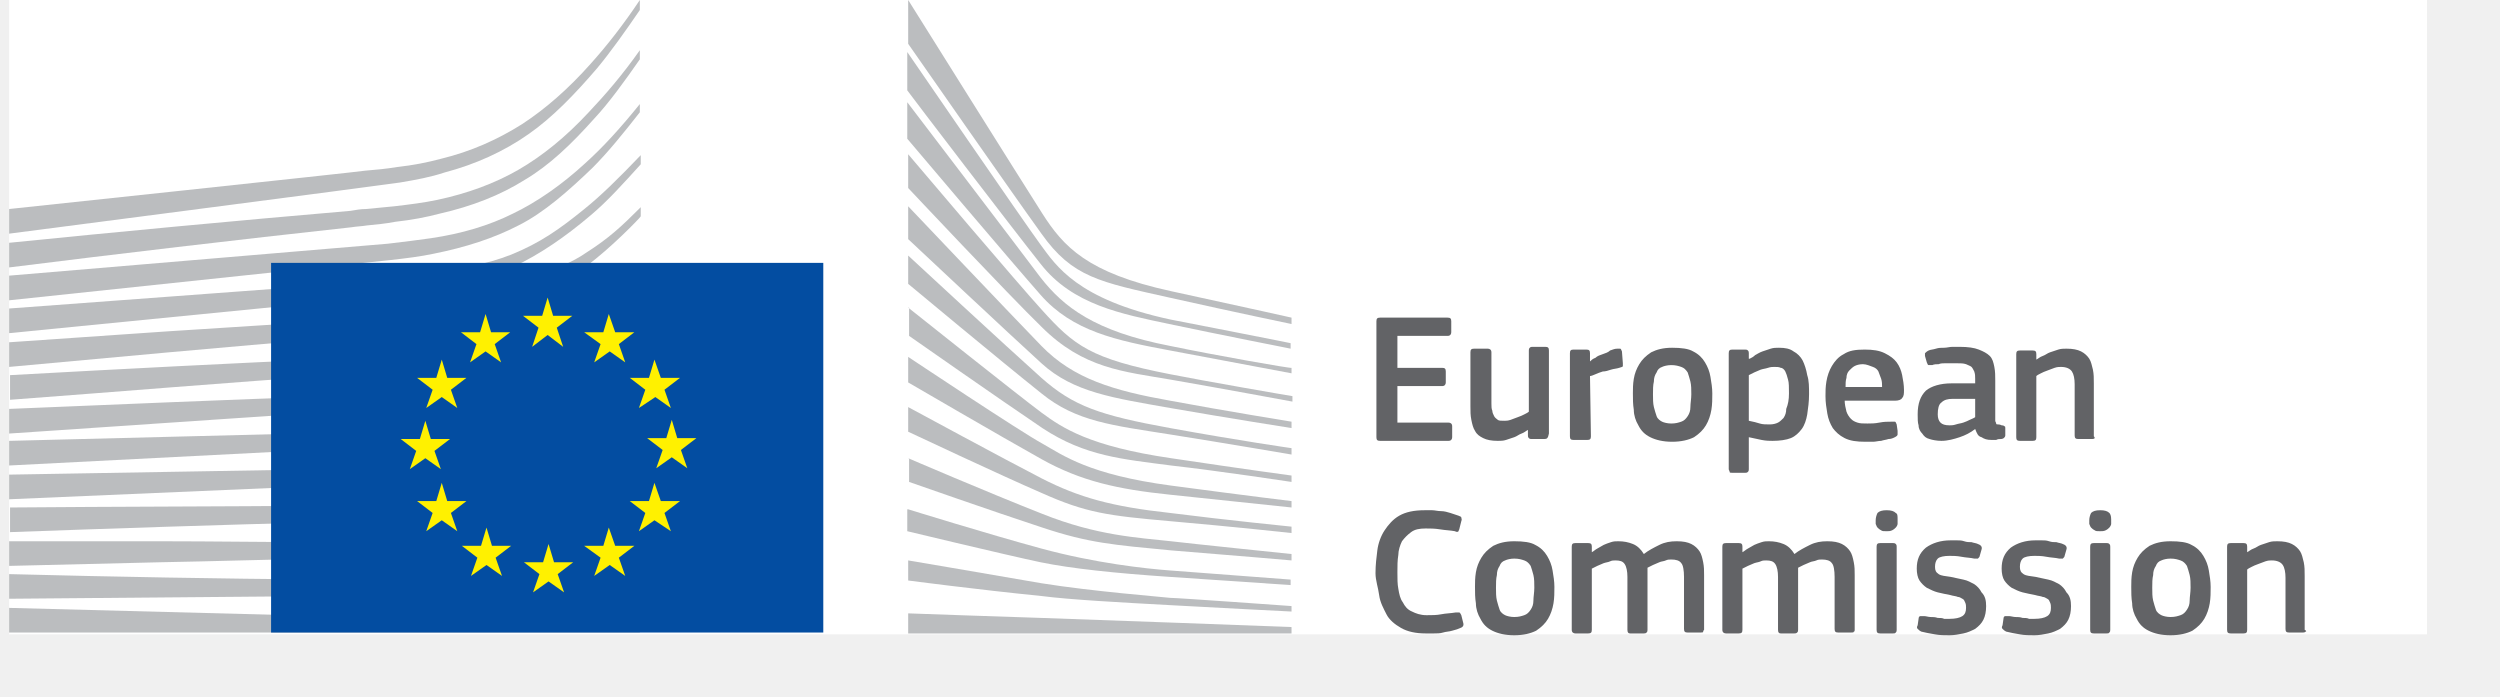
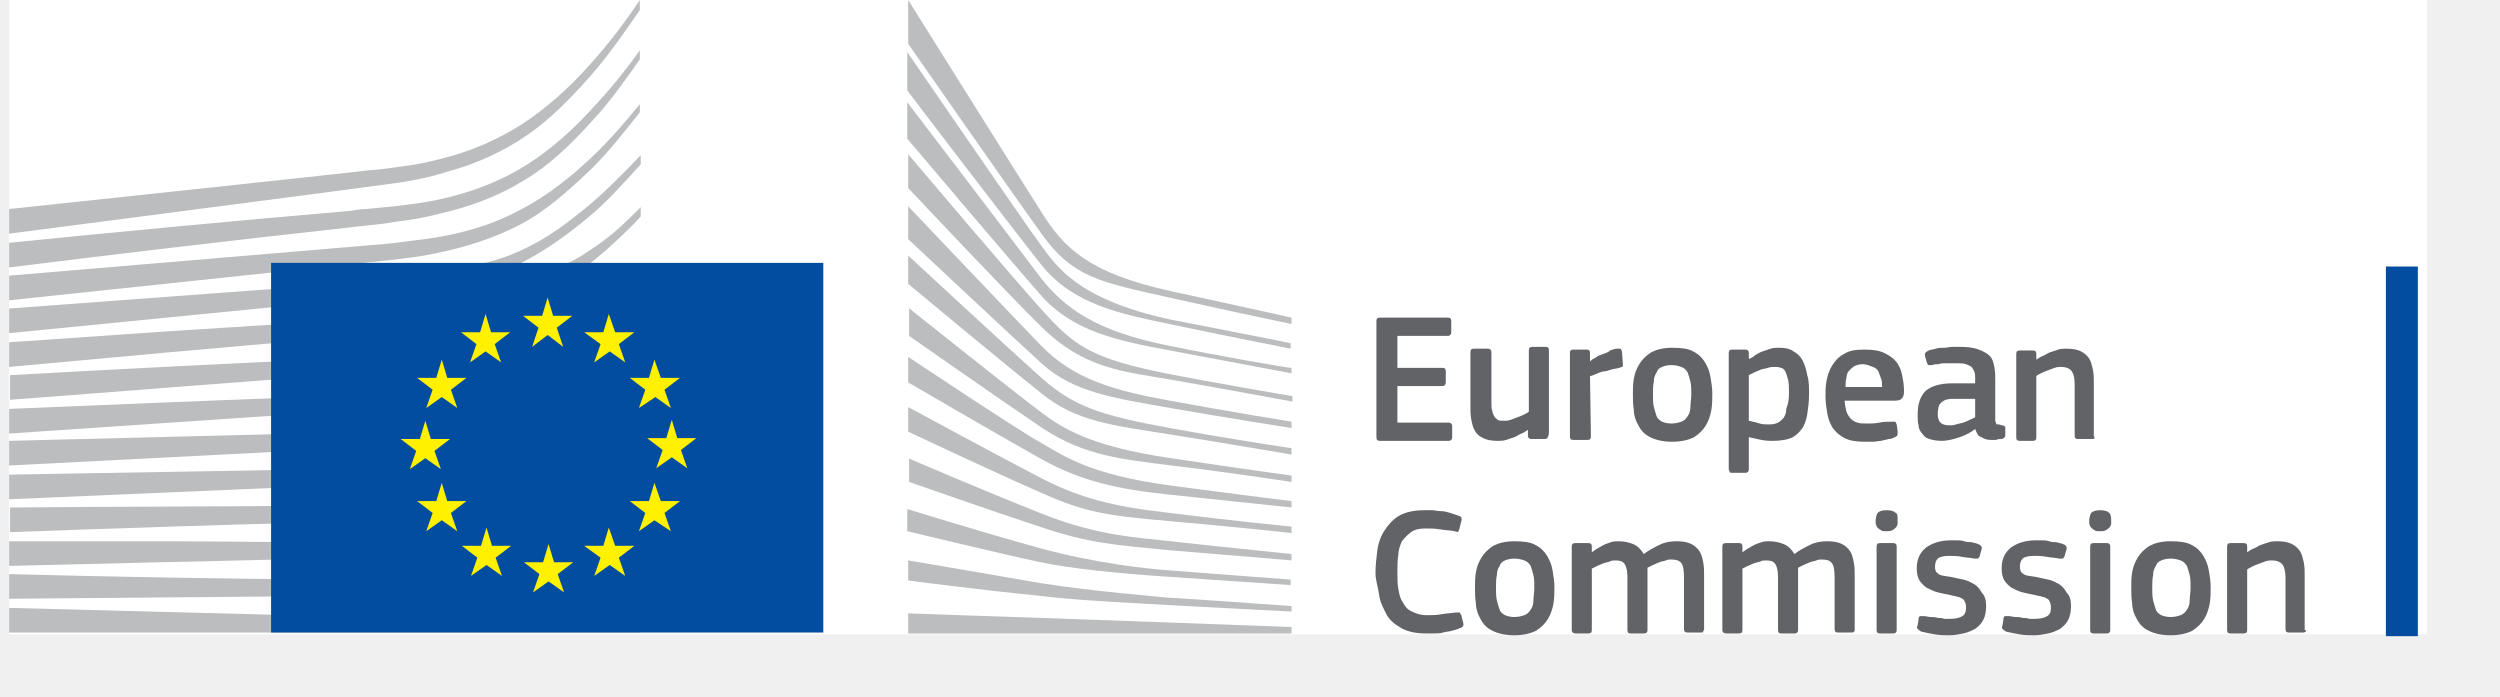
<svg xmlns="http://www.w3.org/2000/svg" version="1.1" id="Layer_1" x="0px" y="0px" viewBox="0 0 273.9 76.3" style="enable-background:new 0 0 273.9 76.3;" xml:space="preserve">
  <style type="text/css">
	.st0{fill:#FFFFFF;}
	.st1{fill:#BBBDBF;}
	.st2{fill:#034DA1;}
	.st3{fill:#FFF100;}
	.st4{fill:#626366;}
</style>
  <g>
    <path id="path-3" class="st0" d="M1,0h264.9v69.5H1V0z" />
  </g>
  <g id="Page-1">
    <g id="Version-2-menu" transform="translate(-131, -108)">
      <g id="Site-header" transform="translate(131, 108)">
        <g id="logo-copy">
          <g id="Group-20">
            <g id="Clip-39-Copy">
					</g>
            <g id="Group-18-Copy">
-               <path id="Fill-40" class="st1" d="M1,25.6c0,0,41.6-5.4,42.8-5.6c1.8-0.3,3.4-0.6,4.9-1.1c3.4-0.9,6.5-2.3,9.2-4.2        c2.6-1.8,5.1-4.4,7.5-7.2c1.5-1.8,3.2-4.2,4.7-6.4V0c-1.8,2.7-3.6,5-5.4,7c-2.4,2.7-4.9,4.9-7.5,6.6c-2.7,1.7-5.6,3-8.9,3.8        c-1.5,0.4-3,0.7-4.8,0.9c-1.2,0.2-2.3,0.3-3.5,0.4c-0.4,0.1-39,4.2-39,4.2S1,25.6,1,25.6z" />
+               <path id="Fill-40" class="st1" d="M1,25.6c0,0,41.6-5.4,42.8-5.6c1.8-0.3,3.4-0.6,4.9-1.1c3.4-0.9,6.5-2.3,9.2-4.2        c2.6-1.8,5.1-4.4,7.5-7.2c1.5-1.8,3.2-4.2,4.7-6.4V0c-1.8,2.7-3.6,5-5.4,7c-2.4,2.7-4.9,4.9-7.5,6.6c-2.7,1.7-5.6,3-8.9,3.8        c-1.5,0.4-3,0.7-4.8,0.9c-1.2,0.2-2.3,0.3-3.5,0.4c-0.4,0.1-39,4.2-39,4.2L1,25.6z" />
              <path id="Fill-41" class="st1" d="M56.8,18.6c-2.6,1.5-5.6,2.6-8.9,3.3c-1.4,0.3-3,0.5-4.7,0.7c-1,0.1-2.1,0.2-3.1,0.3        c-0.6,0-1.1,0.1-1.7,0.2C25.6,24.2,12.9,25.4,1,26.6v2.7c12-1.5,24.7-3,37.5-4.4c0.6-0.1,1.1-0.1,1.7-0.2        c1-0.1,2.1-0.2,3.1-0.4c1.8-0.2,3.4-0.5,4.9-0.9c3.5-0.8,6.6-2,9.3-3.7c2.7-1.6,5.1-3.9,7.6-6.7c1.6-1.7,3.4-4.2,5-6.5v-1        c-1.9,2.7-3.8,4.9-5.6,6.8C62,15,59.4,17.1,56.8,18.6" />
              <path id="Fill-42" class="st1" d="M64.1,17.9c-2.5,2.3-5.2,4.2-7.9,5.5c-2.6,1.3-5.6,2.2-9,2.7c-1.4,0.2-3,0.4-4.7,0.6L1,30.2        v2.7L37.9,29l4.8-0.5c1.8-0.2,3.4-0.4,4.8-0.7c3.5-0.7,6.6-1.7,9.3-3.1c2.8-1.4,5.5-3.8,8.1-6.3c1.7-1.7,3.4-3.8,5.2-6.1v-0.9        C68,14,66.1,16.1,64.1,17.9" />
              <path id="Fill-43" class="st1" d="M54.1,32c-2.4,1.4-4.2,2.1-7.7,2.5c-2.1,0.2-4.2,0.3-6.3,0.4c-1,0.1-2,0.1-3,0.2        c-6.3,0.4-12.4,0.8-18.7,1.2L1,37.5v2.7l17.5-1.6c5.7-0.5,12.2-1.1,18.7-1.6l4.7-0.4c1.8-0.1,3.3-0.3,4.7-0.5        c3.6-0.5,6.6-1.2,9.3-2.2c2.9-1.1,5.6-2.8,8.4-4.8c2.5-1.8,5.9-5.3,5.9-5.4v-1c-2.2,2.2-3.5,3.4-6,5        C61.2,29.8,56.2,30.8,54.1,32" />
              <path id="Fill-44" class="st1" d="M55,37.2c-2.6,0.8-5.6,1.3-9,1.6c-1.4,0.1-2.9,0.2-4.6,0.3l-4.6,0.2        c-11.5,0.5-23,1.1-35.7,1.8v2.7c12.1-0.9,23.9-1.9,35.8-2.7l4.6-0.3c1.8-0.1,3.3-0.2,4.7-0.4c3.5-0.4,6.6-1,9.2-1.9        c3-0.9,5.9-2.3,8.6-4.1c2-1.3,4-2.8,6.2-4.7l0,0c-2.3,2-4.5,2.4-6.7,3.8C60.7,35.1,57.8,36.3,55,37.2" />
              <path id="Fill-45" class="st1" d="M54.5,41.7c-2.6,0.6-5.5,1-9,1.3c-1.4,0.1-2.8,0.2-4.6,0.2l-4.6,0.2        C24.8,43.8,13,44.3,1,44.8v2.7c11.9-0.8,23.6-1.6,35.4-2.4l4.6-0.3c1.8-0.1,3.3-0.2,4.6-0.3c3.6-0.3,6.5-0.8,9.2-1.5        c3-0.8,6-1.9,8.7-3.4c2.1-1.1,4.3-2.5,6.5-4.2v-1.2c-2.4,1.7-4.7,3.2-7,4.3C60.4,40,57.5,41,54.5,41.7" />
              <path id="Fill-46" class="st1" d="M54.1,46.1c-2.6,0.5-5.5,0.8-9,1c-1.3,0.1-2.7,0.1-4.5,0.2L1,48.3V51l35.1-1.8l4.6-0.2        c1.8-0.1,3.2-0.2,4.6-0.3c3.5-0.3,6.4-0.7,9.1-1.2c3.1-0.6,6-1.6,8.8-2.8c2.3-1,4.5-2.1,6.9-3.6V40c-2.5,1.5-4.9,2.7-7.3,3.6        C60.1,44.7,57.1,45.6,54.1,46.1" />
              <path id="Fill-47" class="st1" d="M53.8,50.5c-4.9,0.7-9.9,0.7-14.7,0.8c-1.1,0-2.2,0-3.3,0.1L1,52v2.7l34.9-1.5        c1.1-0.1,2.2-0.1,3.3-0.1c4.9-0.2,9.9-0.4,14.8-1.2c3.1-0.5,6.1-1.2,8.9-2.2c2.3-0.8,4.7-1.8,7.2-3v-1        c-2.6,1.2-5.1,2.2-7.5,2.9C59.8,49.5,56.9,50.1,53.8,50.5" />
              <path id="Fill-48" class="st1" d="M53.6,55c-4.6,0.4-9.2,0.4-13.7,0.4c-1.4,0-2.8,0-4.2,0c-11.5,0.1-23,0.1-34.6,0.2v2.7        c11.1-0.4,22.9-0.8,34.7-1.1c1.4,0,2.8-0.1,4.2-0.1c4.5-0.1,9.2-0.2,13.8-0.7c3.2-0.3,6.1-0.9,8.9-1.6c2.4-0.6,5-1.4,7.5-2.4        v-1c-2.6,0.9-5.2,1.7-7.7,2.3C59.6,54.3,56.7,54.7,53.6,55" />
              <path id="Fill-49" class="st1" d="M53.4,59.4c-1.9,0.1-4,0.1-6.3,0.1c-0.9,0-1.8,0-2.6,0l-9-0.1c-6.1,0-12.2-0.1-17.9-0.1        L1,59.3V62l16.6-0.4c5.7-0.1,11.8-0.3,17.9-0.4l9-0.1c2.5,0,5.7-0.1,9-0.3c3.2-0.2,6.1-0.5,9-1c2.5-0.4,5.1-1,7.7-1.6v-1        c-2.7,0.6-5.3,1.1-7.9,1.5C59.5,59,56.6,59.3,53.4,59.4" />
              <path id="Fill-50" class="st1" d="M44.3,63.6l-8.9-0.1C24,63.4,12.6,63.2,1,62.9v2.7c11.1-0.1,22.8-0.2,34.4-0.3l8.9-0.1        c3-0.1,6-0.1,8.9-0.2c6.1-0.2,11.6-0.6,16.8-1.3v-0.9c-5.2,0.6-10.7,0.9-16.8,0.9C50.3,63.7,47.3,63.7,44.3,63.6" />
              <path id="Fill-51" class="st1" d="M70.1,68.4L1,66.6v2.7h69.1V68.4z" />
              <path id="Fill-52" class="st1" d="M63.9,23c-2.6,2.1-4.7,3.6-7.9,4.9c-2.8,1.1-5.8,1.6-9.2,2.1c-2.2,0.3-4.5,0.8-6.7,0.9        c-0.9,0.1-1.8,0.1-2.7,0.2L1,33.8v2.7l36.5-3.6l4.7-0.4c1.8-0.2,3.3-0.4,4.8-0.6c3.5-0.6,6.6-1.4,9.3-2.7        c2.8-1.3,5.7-3.3,8.4-5.6c1.8-1.5,3.6-3.5,5.5-5.6v-1C67.8,19.5,65.9,21.4,63.9,23" />
-               <path id="Fill-53" class="st1" d="M99.5,0c0,0,12.4,19.8,14.7,23.4c2.3,3.6,4.9,6.5,14.1,8.5s13.2,2.9,13.2,2.9v0.7        c0,0-5.8-1.2-13.4-2.9c-7.6-1.7-10.6-2.2-14-7c-2.9-4-14.6-20.8-14.6-20.8S99.5,0,99.5,0z" />
+               <path id="Fill-53" class="st1" d="M99.5,0c0,0,12.4,19.8,14.7,23.4c2.3,3.6,4.9,6.5,14.1,8.5s13.2,2.9,13.2,2.9v0.7        c0,0-5.8-1.2-13.4-2.9c-7.6-1.7-10.6-2.2-14-7c-2.9-4-14.6-20.8-14.6-20.8L99.5,0z" />
              <path id="Fill-54" class="st1" d="M99.5,22.6c0,0,11.3,11.9,14.6,15.3c3.5,3.6,7.9,4.9,14.1,6c5.9,1.1,13.3,2.3,13.3,2.3v0.7        c0,0-7-1.1-13.3-2.2c-6.2-1.1-10.6-1.7-14.1-4.9c-3.2-2.9-14.6-13.6-14.6-13.6V22.6z" />
              <path id="Fill-55" class="st1" d="M99.5,28c0,0,10.8,10,14.6,13.4c3.5,3.1,6.4,4.1,14.1,5.5s13.3,2.2,13.3,2.2v0.7        c0,0-7-1.2-13.3-2.2s-10.3-1.4-14.1-4.5c-4.4-3.5-14.6-12-14.6-12V28z" />
              <path id="Fill-56" class="st1" d="M99.5,33.7c0,0,12.3,9.8,14.6,11.5c2.3,1.7,5.3,3.7,14.2,5c8.7,1.3,13.2,1.9,13.2,1.9v0.7        c0,0-7.9-1.2-13.2-1.8c-5.3-0.7-9.4-1-14.1-4.1c-4.6-3.1-14.6-10.1-14.6-10.1v-3.1C99.6,33.7,99.5,33.7,99.5,33.7z" />
              <path id="Fill-57" class="st1" d="M99.5,39.1c0,0,12.3,8.2,14.7,9.5c2.3,1.3,5.1,3.4,14.1,4.6c9,1.2,13.2,1.7,13.2,1.7v0.7        c0,0-7.5-0.8-13.3-1.4c-5.8-0.6-9.8-1.5-14.1-3.9c-4.3-2.4-14.6-8.4-14.6-8.4V39.1z" />
              <path id="Fill-58" class="st1" d="M99.5,44.6c0,0,10.9,5.9,14.6,7.8c4.1,2.1,7.7,3.1,14.1,3.8c6.3,0.8,13.3,1.5,13.3,1.5v0.7        c0,0-6.4-0.7-13.3-1.3c-6.8-0.6-9.2-0.9-14.1-3.1c-4.4-1.9-14.6-6.7-14.6-6.7V44.6z" />
              <path id="Fill-59" class="st1" d="M99.5,50.2c0,0,8.6,3.7,14.7,6.1c6,2.4,10.5,2.6,14.1,3c1.6,0.2,13.2,1.4,13.2,1.4v0.7        c0,0-6.9-0.6-13.2-1.1c-6.3-0.6-9-0.8-14.1-2.5c-5.2-1.7-14.6-5-14.6-5v-2.6C99.6,50.2,99.5,50.2,99.5,50.2z" />
              <path id="Fill-60" class="st1" d="M99.5,55.8c0,0,8.7,2.7,14.6,4.3s11.4,2.2,14.1,2.4s13.2,1,13.2,1v0.6c0,0-6-0.4-13.3-0.9        c-5.9-0.4-10.7-0.9-14.1-1.6c-3.8-0.8-14.6-3.4-14.6-3.4v-2.4C99.4,55.8,99.5,55.8,99.5,55.8z" />
              <path id="Fill-61" class="st1" d="M99.5,61.4c0,0,7.1,1.2,14.6,2.5c5.6,0.9,13.3,1.5,14.1,1.6c0.8,0,13.3,0.9,13.3,0.9V67        c0,0-8-0.4-13.3-0.7c-5.5-0.3-11-0.6-14.1-1c-7-0.7-14.6-1.7-14.6-1.7V61.4z" />
              <path id="Fill-62" class="st1" d="M99.5,67.2c0,0,11.2,0.4,14.6,0.5s27.4,1,27.4,1v0.7h-42V67.2z" />
              <path id="Fill-63" class="st1" d="M128.2,35c-10.2-2.2-12.5-5.9-14.2-8.2S99.4,5.7,99.4,5.7v4.2c0.5,0.7,11.5,15.1,14.6,19        c3.5,4.5,8.9,5.5,14.1,6.6c5.2,1.1,13.3,2.7,13.3,2.7v-0.6C141.5,37.6,130.8,35.5,128.2,35" />
              <path id="Fill-64" class="st1" d="M128.2,37.9c-8.3-1.6-11.7-4.3-14.2-7.5c-2.4-3.2-14.6-19.2-14.6-19.2v4        c0.5,0.6,11.6,13.7,14.6,17.1c3.5,4,8.3,5,14.2,6.1s13.3,2.5,13.3,2.5v-0.6C141.5,40.4,133,38.9,128.2,37.9" />
              <path id="Fill-65" class="st1" d="M128.2,41c-8.7-1.7-10.5-3.1-14.1-7.1c-2.3-2.5-14.1-16.4-14.6-17v3.7        c0,0,11,11.7,14.6,15.2c4.6,4.6,9,4.9,14.2,5.8c5.2,0.9,13.3,2.4,13.3,2.4v-0.6C141.5,43.4,131.7,41.7,128.2,41" />
              <path id="Fill-66" class="st2" d="M90.3,28.8H29.7v40.5h60.5V28.8H90.3z" />
              <path id="Fill-67" class="st3" d="M60.6,34.6h2.1L61,35.9l0.7,2.1L60,36.7L58.3,38l0.7-2.1l-1.7-1.3h2.1l0.6-2L60.6,34.6z" />
              <path id="Fill-68" class="st3" d="M60.7,61.6h2.1l-1.7,1.3l0.7,2l-1.7-1.2l-1.7,1.2l0.7-2l-1.7-1.3h2.1l0.6-2L60.7,61.6z" />
              <path id="Fill-69" class="st3" d="M67.4,59.8h2.1l-1.7,1.3l0.7,2l-1.7-1.2l-1.7,1.2l0.7-2L64,59.8h2.1l0.6-2L67.4,59.8z" />
              <path id="Fill-70" class="st3" d="M67.4,36.4h2.1l-1.7,1.3l0.7,2l-1.7-1.2l-1.7,1.2l0.7-2L64,36.4h2.1l0.6-2L67.4,36.4z" />
              <path id="Fill-71" class="st3" d="M72.4,41.4h2.1l-1.7,1.3l0.7,2l-1.7-1.2L70,44.7l0.7-2L69,41.4h2.1l0.6-2L72.4,41.4z" />
              <path id="Fill-72" class="st3" d="M72.4,54.9h2.1l-1.7,1.3l0.7,2L71.7,57L70,58.2l0.7-2L69,54.9h2.1l0.6-2L72.4,54.9z" />
              <path id="Fill-73" class="st3" d="M74.2,48h2.1l-1.7,1.3l0.7,2l-1.7-1.2l-1.7,1.2l0.7-2L70.9,48H73l0.6-2L74.2,48z" />
              <path id="Fill-74" class="st3" d="M53.8,36.4h2.1l-1.7,1.3l0.7,2l-1.7-1.2l-1.7,1.2l0.7-2l-1.7-1.3h2.1l0.6-2L53.8,36.4z" />
              <path id="Fill-75" class="st3" d="M49,41.4h2.1l-1.7,1.3l0.7,2l-1.7-1.2l-1.7,1.2l0.7-2l-1.7-1.3h2.1l0.6-2L49,41.4z" />
              <path id="Fill-76" class="st3" d="M47.2,48.1h2.1l-1.7,1.3l0.7,2l-1.7-1.2l-1.7,1.2l0.7-2l-1.7-1.3H46l0.6-2L47.2,48.1z" />
              <path id="Fill-77" class="st3" d="M49,54.9h2.1l-1.7,1.3l0.7,2L48.4,57l-1.7,1.2l0.7-2l-1.7-1.3h2.1l0.6-2L49,54.9z" />
              <path id="Fill-78" class="st3" d="M53.9,59.8H56l-1.7,1.3l0.7,2l-1.7-1.2l-1.7,1.2l0.7-2l-1.7-1.3h2.1l0.6-2L53.9,59.8z" />
            </g>
          </g>
        </g>
      </g>
    </g>
  </g>
  <g>
    <path class="st4" d="M150.8,35.2c0-0.3,0.1-0.4,0.4-0.4h7.4c0.3,0,0.4,0.1,0.4,0.4v1.2c0,0.2-0.1,0.4-0.4,0.4h-5.5v3.5h4.9   c0.3,0,0.4,0.1,0.4,0.4v1.2c0,0.2-0.1,0.4-0.4,0.4h-4.9v4h5.6c0.2,0,0.4,0.1,0.4,0.4v1.2c0,0.2-0.1,0.4-0.4,0.4h-7.5   c-0.3,0-0.4-0.1-0.4-0.4V35.2z" />
    <path class="st4" d="M169.2,48.1h-1.4c-0.1,0-0.2,0-0.3-0.1s-0.1-0.2-0.1-0.3v-0.6l0,0c-0.2,0.1-0.4,0.3-0.7,0.4   c-0.3,0.1-0.5,0.3-0.8,0.4c-0.3,0.1-0.6,0.2-0.9,0.3s-0.6,0.1-0.9,0.1c-0.7,0-1.2-0.1-1.6-0.3c-0.4-0.2-0.7-0.4-0.9-0.8   c-0.2-0.3-0.3-0.7-0.4-1.2c-0.1-0.5-0.1-0.9-0.1-1.5v-5.9c0-0.3,0.1-0.4,0.4-0.4h1.5c0.2,0,0.4,0.1,0.4,0.4v5.6   c0,0.3,0,0.6,0.1,0.8c0,0.2,0.1,0.4,0.2,0.6c0.1,0.2,0.3,0.3,0.4,0.4s0.4,0.1,0.7,0.1c0.2,0,0.4,0,0.7-0.1s0.5-0.2,0.8-0.3   s0.5-0.2,0.7-0.3s0.4-0.2,0.5-0.3v-6.7c0-0.1,0-0.2,0.1-0.3s0.2-0.1,0.3-0.1h1.4c0.3,0,0.4,0.1,0.4,0.4v9.1   C169.6,48,169.5,48.1,169.2,48.1z" />
    <path class="st4" d="M174.3,47.8c0,0.3-0.1,0.4-0.4,0.4h-1.5c-0.3,0-0.4-0.1-0.4-0.4v-9.1c0-0.3,0.1-0.4,0.4-0.4h1.4   c0.3,0,0.4,0.1,0.4,0.4v0.9l0,0c0.1-0.1,0.3-0.3,0.6-0.4c0.2-0.2,0.5-0.3,0.8-0.4c0.3-0.1,0.6-0.2,0.8-0.4c0.3-0.1,0.5-0.2,0.8-0.2   c0.1,0,0.2,0,0.3,0s0.1,0.1,0.2,0.3l0.1,1.3c0,0.1,0,0.3,0,0.3c0,0.1-0.1,0.1-0.4,0.2c-0.3,0.1-0.6,0.1-0.9,0.2s-0.6,0.2-0.9,0.2   c-0.3,0.1-0.6,0.2-0.8,0.3s-0.5,0.2-0.6,0.2L174.3,47.8L174.3,47.8z" />
    <path class="st4" d="M187.6,43.1c0,0.6,0,1.2-0.1,1.8s-0.3,1.2-0.6,1.7s-0.7,0.9-1.3,1.3c-0.6,0.3-1.4,0.5-2.4,0.5   s-1.8-0.2-2.4-0.5s-1-0.7-1.3-1.3c-0.3-0.5-0.5-1.1-0.5-1.7c-0.1-0.6-0.1-1.2-0.1-1.8c0-0.5,0-1,0.1-1.6s0.3-1.1,0.6-1.6   s0.7-0.9,1.3-1.3c0.6-0.3,1.3-0.5,2.3-0.5s1.8,0.1,2.3,0.4c0.6,0.3,1,0.7,1.3,1.2s0.5,1,0.6,1.6C187.5,41.9,187.6,42.5,187.6,43.1z    M185.3,43.2c0-0.5,0-1-0.1-1.4s-0.2-0.7-0.3-1c-0.2-0.3-0.4-0.5-0.7-0.6s-0.6-0.2-1.1-0.2c-0.4,0-0.8,0.1-1,0.2   c-0.3,0.1-0.5,0.3-0.6,0.6c-0.2,0.3-0.3,0.6-0.3,1c-0.1,0.4-0.1,0.9-0.1,1.4s0,1,0.1,1.4s0.2,0.7,0.3,1s0.4,0.5,0.6,0.6   s0.6,0.2,1,0.2c0.5,0,0.8-0.1,1.1-0.2c0.3-0.1,0.5-0.3,0.7-0.6s0.3-0.6,0.3-1S185.3,43.7,185.3,43.2z" />
    <path class="st4" d="M198.2,43.2c0,0.8-0.1,1.5-0.2,2.2c-0.1,0.6-0.3,1.2-0.6,1.6c-0.3,0.4-0.7,0.8-1.2,1s-1.2,0.3-2,0.3   c-0.3,0-0.7,0-1.2-0.1s-0.9-0.2-1.4-0.3l0,0v3.5c0,0.1,0,0.2-0.1,0.3s-0.2,0.1-0.3,0.1h-1.4c-0.2,0-0.3,0-0.3-0.1s-0.1-0.2-0.1-0.3   V38.7c0-0.3,0.1-0.4,0.4-0.4h1.4c0.1,0,0.2,0,0.3,0.1s0.1,0.2,0.1,0.3v0.6h0.1c0.2-0.1,0.4-0.2,0.6-0.4c0.2-0.1,0.5-0.3,0.8-0.4   c0.3-0.1,0.6-0.2,0.9-0.3s0.6-0.1,0.9-0.1c0.7,0,1.2,0.1,1.6,0.4c0.4,0.2,0.8,0.6,1,1s0.4,1,0.5,1.6   C198.2,41.7,198.2,42.4,198.2,43.2z M196,43.1c0-0.6,0-1.2-0.1-1.5c-0.1-0.4-0.2-0.7-0.3-0.9s-0.3-0.4-0.5-0.4   c-0.2-0.1-0.4-0.1-0.7-0.1c-0.2,0-0.4,0-0.7,0.1s-0.5,0.1-0.8,0.2c-0.2,0.1-0.5,0.2-0.7,0.3s-0.4,0.2-0.6,0.3v5   c0.5,0.1,0.9,0.2,1.2,0.3s0.7,0.1,1.1,0.1c0.4,0,0.7-0.1,0.9-0.2c0.2-0.1,0.4-0.3,0.6-0.5c0.2-0.3,0.3-0.6,0.3-1   C195.9,44.3,196,43.8,196,43.1z" />
    <path class="st4" d="M202.1,43.8c0,0.5,0.1,0.9,0.2,1.3c0.1,0.3,0.3,0.6,0.5,0.8s0.4,0.3,0.7,0.4c0.3,0.1,0.6,0.1,1.1,0.1   c0.4,0,0.8,0,1.3-0.1s0.9-0.1,1.3-0.1c0.2,0,0.3,0,0.4,0c0.1,0,0.1,0.1,0.2,0.3l0.1,0.7c0,0.1,0,0.3,0,0.4s-0.1,0.2-0.3,0.3   s-0.4,0.2-0.7,0.2c-0.3,0.1-0.5,0.1-0.8,0.2c-0.3,0-0.6,0.1-0.9,0.1c-0.3,0-0.6,0-0.8,0c-1,0-1.7-0.1-2.3-0.4   c-0.6-0.3-1-0.7-1.3-1.1c-0.3-0.5-0.5-1-0.6-1.6s-0.2-1.2-0.2-1.9c0-0.5,0-1,0.1-1.6s0.3-1.2,0.6-1.7s0.7-1,1.3-1.3   c0.6-0.4,1.3-0.5,2.3-0.5c0.9,0,1.6,0.1,2.2,0.4c0.6,0.3,1,0.6,1.3,1s0.5,0.9,0.6,1.4s0.2,1.1,0.2,1.6c0,0.4,0,0.7-0.2,0.9   c-0.1,0.2-0.4,0.3-0.8,0.3h-5.5L202.1,43.8L202.1,43.8z M204.1,39.9c-0.4,0-0.7,0.1-0.9,0.2c-0.2,0.1-0.4,0.3-0.6,0.5   c-0.2,0.2-0.3,0.5-0.3,0.8c-0.1,0.3-0.1,0.6-0.1,1h4c0-0.3,0-0.6-0.1-0.9s-0.2-0.5-0.3-0.8c-0.1-0.2-0.3-0.4-0.6-0.5   S204.5,39.9,204.1,39.9z" />
    <path class="st4" d="M216.4,47c-0.5,0.4-1.1,0.7-1.7,0.9c-0.6,0.2-1.3,0.4-2,0.4c-0.5,0-1-0.1-1.3-0.2c-0.4-0.1-0.6-0.3-0.8-0.6   c-0.2-0.2-0.4-0.5-0.4-0.9c-0.1-0.3-0.1-0.7-0.1-1.2c0-1.2,0.3-2,0.9-2.6c0.6-0.5,1.6-0.8,2.8-0.8h2.6v-0.5c0-0.3,0-0.5-0.1-0.8   c-0.1-0.2-0.2-0.4-0.3-0.5s-0.4-0.2-0.6-0.3c-0.3-0.1-0.6-0.1-1-0.1c-0.2,0-0.4,0-0.6,0s-0.5,0-0.7,0s-0.5,0-0.7,0.1   c-0.2,0-0.5,0-0.7,0.1c-0.2,0-0.3,0-0.4,0c-0.1,0-0.1-0.1-0.2-0.3l-0.2-0.7c0-0.1,0-0.2,0-0.3c0.1-0.1,0.2-0.2,0.4-0.3   s0.5-0.1,0.8-0.2c0.3-0.1,0.6-0.1,0.9-0.1c0.3,0,0.6-0.1,0.9-0.1c0.3,0,0.6,0,0.8,0c0.9,0,1.6,0.1,2.1,0.3s0.9,0.4,1.2,0.7   s0.4,0.7,0.5,1.2s0.1,1,0.1,1.5v3.9c0,0.2,0,0.4,0,0.5s0.1,0.2,0.1,0.3s0.1,0.1,0.2,0.1c0.1,0,0.2,0,0.4,0.1c0.1,0,0.2,0,0.3,0.1   c0.1,0,0.1,0.1,0.1,0.2v0.8c0,0.2-0.2,0.4-0.5,0.4c-0.2,0-0.3,0-0.5,0.1c-0.2,0-0.3,0-0.5,0c-0.5,0-0.8-0.1-1.1-0.3   C216.7,47.8,216.6,47.5,216.4,47L216.4,47z M216.3,43.7h-2.4c-0.5,0-0.9,0.1-1.2,0.4c-0.3,0.2-0.4,0.7-0.4,1.3   c0,0.4,0.1,0.7,0.3,0.9s0.5,0.3,1,0.3c0.2,0,0.4,0,0.7-0.1s0.5-0.1,0.8-0.2c0.3-0.1,0.5-0.2,0.7-0.3s0.5-0.2,0.6-0.3v-2   C216.4,43.7,216.3,43.7,216.3,43.7z" />
    <path class="st4" d="M229.5,48c-0.1,0.1-0.2,0.1-0.3,0.1h-1.5c-0.3,0-0.4-0.1-0.4-0.4v-5.6c0-0.6-0.1-1.1-0.3-1.4s-0.6-0.5-1.2-0.5   c-0.2,0-0.4,0-0.7,0.1s-0.5,0.2-0.8,0.3s-0.5,0.2-0.7,0.3s-0.4,0.2-0.5,0.3v6.7c0,0.3-0.1,0.4-0.4,0.4h-1.4c-0.3,0-0.4-0.1-0.4-0.4   v-9.1c0-0.3,0.1-0.4,0.4-0.4h1.4c0.3,0,0.4,0.1,0.4,0.4v0.6l0,0l0,0c0.2-0.1,0.4-0.3,0.7-0.4c0.3-0.1,0.5-0.3,0.8-0.4   s0.6-0.2,0.9-0.3s0.6-0.1,0.9-0.1c0.7,0,1.2,0.1,1.6,0.3c0.4,0.2,0.7,0.5,0.9,0.8s0.3,0.8,0.4,1.2c0.1,0.5,0.1,0.9,0.1,1.5v5.8   C229.5,47.9,229.5,48,229.5,48z" />
    <path class="st4" d="M150.7,62.8c0-0.9,0.1-1.7,0.2-2.5c0.1-0.8,0.4-1.6,0.8-2.2c0.4-0.6,0.9-1.2,1.6-1.6s1.6-0.6,2.8-0.6   c0.2,0,0.5,0,0.8,0s0.6,0.1,1,0.1c0.3,0,0.7,0.1,1,0.2c0.3,0.1,0.6,0.2,0.9,0.3c0.2,0.1,0.3,0.1,0.3,0.2s0.1,0.2,0,0.4l-0.2,0.8   c0,0.1-0.1,0.2-0.1,0.3c-0.1,0.1-0.2,0.1-0.4,0c-0.5-0.1-1-0.1-1.6-0.2c-0.6-0.1-1.1-0.1-1.6-0.1c-0.7,0-1.2,0.1-1.6,0.4   c-0.4,0.3-0.7,0.6-1,1c-0.2,0.4-0.4,1-0.4,1.5c-0.1,0.6-0.1,1.2-0.1,1.9s0,1.3,0.1,1.8c0.1,0.6,0.2,1.1,0.5,1.5   c0.2,0.4,0.5,0.8,1,1c0.4,0.2,0.9,0.4,1.6,0.4c0.6,0,1.1,0,1.6-0.1s1-0.1,1.6-0.2c0.2,0,0.3,0,0.4,0c0.1,0.1,0.1,0.1,0.2,0.3   l0.2,0.8c0.1,0.3,0,0.5-0.3,0.6c-0.2,0.1-0.5,0.2-0.9,0.3c-0.3,0.1-0.7,0.1-1,0.2s-0.7,0.1-1,0.1s-0.6,0-0.9,0   c-1.1,0-2-0.2-2.7-0.6s-1.3-0.9-1.6-1.5s-0.7-1.3-0.8-2.1S150.7,63.6,150.7,62.8z" />
    <path class="st4" d="M170.3,64.3c0,0.6,0,1.2-0.1,1.8s-0.3,1.2-0.6,1.7s-0.7,0.9-1.3,1.3c-0.6,0.3-1.4,0.5-2.4,0.5   s-1.8-0.2-2.4-0.5s-1-0.7-1.3-1.3c-0.3-0.5-0.5-1.1-0.5-1.7c-0.1-0.6-0.1-1.2-0.1-1.8c0-0.5,0-1,0.1-1.6s0.3-1.1,0.6-1.6   s0.7-0.9,1.3-1.3c0.6-0.3,1.3-0.5,2.3-0.5s1.8,0.1,2.3,0.4c0.6,0.3,1,0.7,1.3,1.2s0.5,1,0.6,1.6C170.2,63.1,170.3,63.7,170.3,64.3z    M168.1,64.4c0-0.5,0-1-0.1-1.4s-0.2-0.7-0.3-1c-0.2-0.3-0.4-0.5-0.7-0.6s-0.6-0.2-1.1-0.2c-0.4,0-0.8,0.1-1,0.2   c-0.3,0.1-0.5,0.3-0.6,0.6c-0.2,0.3-0.3,0.6-0.3,1c-0.1,0.4-0.1,0.9-0.1,1.4s0,1,0.1,1.4s0.2,0.7,0.3,1s0.4,0.5,0.6,0.6   s0.6,0.2,1,0.2c0.5,0,0.8-0.1,1.1-0.2s0.5-0.3,0.7-0.6c0.2-0.3,0.3-0.6,0.3-1S168.1,64.9,168.1,64.4z" />
    <path class="st4" d="M186.6,69.2c0,0.1-0.1,0.1-0.3,0.1h-1.4c-0.3,0-0.4-0.1-0.4-0.4v-5.7c0-0.7-0.1-1.3-0.3-1.5   c-0.2-0.3-0.6-0.4-1.1-0.4c-0.2,0-0.4,0-0.6,0.1c-0.2,0.1-0.5,0.1-0.7,0.2c-0.2,0.1-0.5,0.2-0.7,0.3s-0.4,0.2-0.6,0.3   c0,0.1,0,0.2,0,0.4s0,0.4,0,0.6V69c0,0.1,0,0.2-0.1,0.3c-0.1,0.1-0.2,0.1-0.3,0.1h-1.5c-0.2,0-0.3-0.1-0.3-0.4v-5.8   c0-0.6-0.1-1.1-0.3-1.4c-0.2-0.3-0.5-0.4-1-0.4c-0.2,0-0.4,0-0.6,0.1s-0.4,0.1-0.7,0.2c-0.2,0.1-0.5,0.2-0.7,0.3s-0.4,0.2-0.6,0.3   V69c0,0.3-0.1,0.4-0.4,0.4h-1.4c-0.2,0-0.4-0.1-0.4-0.4v-9.1c0-0.3,0.1-0.4,0.4-0.4h1.4c0.3,0,0.4,0.1,0.4,0.4v0.6l0,0   c0.2-0.1,0.4-0.3,0.6-0.4s0.5-0.3,0.7-0.4s0.5-0.2,0.8-0.3s0.5-0.1,0.8-0.1c0.6,0,1.1,0.1,1.6,0.3s0.9,0.6,1.2,1.1   c0.5-0.4,1.1-0.7,1.7-1c0.6-0.3,1.2-0.4,1.9-0.4s1.2,0.1,1.6,0.3c0.4,0.2,0.7,0.5,0.9,0.8s0.3,0.7,0.4,1.2c0.1,0.5,0.1,0.9,0.1,1.4   v6C186.6,69.1,186.6,69.2,186.6,69.2z" />
    <path class="st4" d="M203.1,69.2c0,0.1-0.1,0.1-0.3,0.1h-1.4c-0.3,0-0.4-0.1-0.4-0.4v-5.7c0-0.7-0.1-1.3-0.3-1.5   c-0.2-0.3-0.6-0.4-1.1-0.4c-0.2,0-0.4,0-0.6,0.1c-0.2,0.1-0.5,0.1-0.7,0.2c-0.2,0.1-0.5,0.2-0.7,0.3s-0.4,0.2-0.6,0.3   c0,0.1,0,0.2,0,0.4s0,0.4,0,0.6V69c0,0.1,0,0.2-0.1,0.3c-0.1,0.1-0.2,0.1-0.3,0.1h-1.5c-0.2,0-0.3-0.1-0.3-0.4v-5.8   c0-0.6-0.1-1.1-0.3-1.4c-0.2-0.3-0.5-0.4-1-0.4c-0.2,0-0.4,0-0.6,0.1s-0.4,0.1-0.7,0.2c-0.2,0.1-0.5,0.2-0.7,0.3s-0.4,0.2-0.6,0.3   V69c0,0.3-0.1,0.4-0.4,0.4h-1.4c-0.2,0-0.4-0.1-0.4-0.4v-9.1c0-0.3,0.1-0.4,0.4-0.4h1.4c0.3,0,0.4,0.1,0.4,0.4v0.6l0,0   c0.2-0.1,0.4-0.3,0.6-0.4s0.5-0.3,0.7-0.4s0.5-0.2,0.8-0.3s0.5-0.1,0.8-0.1c0.6,0,1.1,0.1,1.6,0.3s0.9,0.6,1.2,1.1   c0.5-0.4,1.1-0.7,1.7-1c0.6-0.3,1.2-0.4,1.9-0.4s1.2,0.1,1.6,0.3c0.4,0.2,0.7,0.5,0.9,0.8s0.3,0.7,0.4,1.2c0.1,0.5,0.1,0.9,0.1,1.4   v6C203.2,69.1,203.2,69.2,203.1,69.2z" />
    <path class="st4" d="M207.9,56.9c0,0.2,0,0.3,0,0.5c0,0.1-0.1,0.3-0.2,0.4c-0.1,0.1-0.2,0.2-0.4,0.3s-0.4,0.1-0.6,0.1   c-0.3,0-0.5,0-0.6-0.1c-0.2-0.1-0.3-0.2-0.4-0.3c-0.1-0.1-0.1-0.2-0.2-0.4c0-0.1,0-0.3,0-0.4c0-0.3,0.1-0.6,0.2-0.8   c0.2-0.2,0.5-0.3,1-0.3s0.8,0.1,1,0.3C207.9,56.3,207.9,56.5,207.9,56.9z M207.8,69c0,0.1,0,0.2-0.1,0.3s-0.1,0.1-0.3,0.1H206   c-0.3,0-0.4-0.1-0.4-0.4v-9.1c0-0.3,0.1-0.4,0.4-0.4h1.4c0.1,0,0.2,0,0.3,0.1s0.1,0.2,0.1,0.3V69z" />
    <path class="st4" d="M217.6,66.4c0,0.6-0.1,1.1-0.3,1.5s-0.5,0.7-0.9,1c-0.4,0.2-0.8,0.4-1.3,0.5s-1,0.2-1.5,0.2s-1.1,0-1.6-0.1   c-0.6-0.1-1.1-0.2-1.5-0.3c-0.2-0.1-0.3-0.2-0.4-0.3s-0.1-0.2,0-0.4l0.1-0.7c0-0.2,0.1-0.3,0.2-0.3s0.2,0,0.4,0s0.5,0.1,0.7,0.1   c0.3,0,0.5,0,0.8,0.1c0.3,0,0.5,0,0.7,0.1c0.2,0,0.4,0,0.6,0c0.6,0,1.1-0.1,1.4-0.3s0.4-0.5,0.4-0.9c0-0.2,0-0.4-0.1-0.6   s-0.1-0.3-0.3-0.4s-0.3-0.2-0.5-0.2c-0.2-0.1-0.5-0.1-0.8-0.2c-0.5-0.1-1-0.2-1.4-0.3c-0.4-0.1-0.8-0.3-1.2-0.5   c-0.3-0.2-0.6-0.5-0.8-0.8s-0.3-0.8-0.3-1.3c0-1,0.3-1.7,1-2.3c0.7-0.5,1.6-0.8,2.7-0.8c0.2,0,0.4,0,0.7,0s0.5,0,0.8,0.1   s0.5,0.1,0.8,0.1c0.3,0.1,0.5,0.1,0.7,0.2c0.3,0.1,0.5,0.3,0.4,0.6l-0.2,0.7c0,0.1-0.1,0.2-0.2,0.3c-0.1,0-0.2,0-0.4,0   c-0.4-0.1-0.9-0.1-1.4-0.2s-1-0.1-1.3-0.1c-0.6,0-1.1,0.1-1.3,0.3s-0.3,0.5-0.3,0.9s0.1,0.6,0.4,0.8s0.7,0.2,1.3,0.3   c0.5,0.1,0.9,0.2,1.4,0.3s0.8,0.3,1.2,0.5c0.3,0.2,0.6,0.5,0.8,0.9C217.5,65.3,217.6,65.8,217.6,66.4z" />
    <path class="st4" d="M226.9,66.4c0,0.6-0.1,1.1-0.3,1.5s-0.5,0.7-0.9,1c-0.4,0.2-0.8,0.4-1.3,0.5s-1,0.2-1.5,0.2s-1.1,0-1.6-0.1   c-0.6-0.1-1.1-0.2-1.5-0.3c-0.2-0.1-0.3-0.2-0.4-0.3s-0.1-0.2,0-0.4l0.1-0.7c0-0.2,0.1-0.3,0.2-0.3s0.2,0,0.4,0s0.5,0.1,0.7,0.1   c0.3,0,0.5,0,0.8,0.1c0.3,0,0.5,0,0.7,0.1c0.2,0,0.4,0,0.6,0c0.6,0,1.1-0.1,1.4-0.3s0.4-0.5,0.4-0.9c0-0.2,0-0.4-0.1-0.6   s-0.1-0.3-0.3-0.4s-0.3-0.2-0.5-0.2c-0.2-0.1-0.5-0.1-0.8-0.2c-0.5-0.1-1-0.2-1.4-0.3c-0.4-0.1-0.8-0.3-1.2-0.5   c-0.3-0.2-0.6-0.5-0.8-0.8s-0.3-0.8-0.3-1.3c0-1,0.3-1.7,1-2.3c0.7-0.5,1.6-0.8,2.7-0.8c0.2,0,0.4,0,0.7,0s0.5,0,0.8,0.1   s0.5,0.1,0.8,0.1c0.3,0.1,0.5,0.1,0.7,0.2c0.3,0.1,0.5,0.3,0.4,0.6l-0.2,0.7c0,0.1-0.1,0.2-0.2,0.3c-0.1,0-0.2,0-0.4,0   c-0.4-0.1-0.9-0.1-1.4-0.2s-1-0.1-1.3-0.1c-0.6,0-1.1,0.1-1.3,0.3s-0.3,0.5-0.3,0.9s0.1,0.6,0.4,0.8s0.7,0.2,1.3,0.3   c0.5,0.1,0.9,0.2,1.4,0.3s0.8,0.3,1.2,0.5c0.3,0.2,0.6,0.5,0.8,0.9C226.8,65.3,226.9,65.8,226.9,66.4z" />
    <path class="st4" d="M231.3,56.9c0,0.2,0,0.3,0,0.5c0,0.1-0.1,0.3-0.2,0.4c-0.1,0.1-0.2,0.2-0.4,0.3s-0.4,0.1-0.6,0.1   c-0.3,0-0.5,0-0.6-0.1c-0.2-0.1-0.3-0.2-0.4-0.3c-0.1-0.1-0.1-0.2-0.2-0.4c0-0.1,0-0.3,0-0.4c0-0.3,0.1-0.6,0.2-0.8   c0.2-0.2,0.5-0.3,1-0.3s0.8,0.1,1,0.3C231.2,56.3,231.3,56.5,231.3,56.9z M231.2,69c0,0.1,0,0.2-0.1,0.3s-0.1,0.1-0.3,0.1h-1.4   c-0.3,0-0.4-0.1-0.4-0.4v-9.1c0-0.3,0.1-0.4,0.4-0.4h1.4c0.1,0,0.2,0,0.3,0.1s0.1,0.2,0.1,0.3V69z" />
    <path class="st4" d="M242.2,64.3c0,0.6,0,1.2-0.1,1.8s-0.3,1.2-0.6,1.7s-0.7,0.9-1.3,1.3c-0.6,0.3-1.4,0.5-2.4,0.5   s-1.8-0.2-2.4-0.5s-1-0.7-1.3-1.3c-0.3-0.5-0.5-1.1-0.5-1.7c-0.1-0.6-0.1-1.2-0.1-1.8c0-0.5,0-1,0.1-1.6s0.3-1.1,0.6-1.6   s0.7-0.9,1.3-1.3c0.6-0.3,1.3-0.5,2.3-0.5s1.8,0.1,2.3,0.4c0.6,0.3,1,0.7,1.3,1.2s0.5,1,0.6,1.6C242.1,63.1,242.2,63.7,242.2,64.3z    M240,64.4c0-0.5,0-1-0.1-1.4s-0.2-0.7-0.3-1c-0.2-0.3-0.4-0.5-0.7-0.6s-0.6-0.2-1.1-0.2c-0.4,0-0.8,0.1-1,0.2   c-0.3,0.1-0.5,0.3-0.6,0.6c-0.2,0.3-0.3,0.6-0.3,1c-0.1,0.4-0.1,0.9-0.1,1.4s0,1,0.1,1.4s0.2,0.7,0.3,1s0.4,0.5,0.6,0.6   s0.6,0.2,1,0.2c0.5,0,0.8-0.1,1.1-0.2s0.5-0.3,0.7-0.6c0.2-0.3,0.3-0.6,0.3-1S240,64.9,240,64.4z" />
    <path class="st4" d="M252.6,69.2c-0.1,0.1-0.2,0.1-0.3,0.1h-1.5c-0.3,0-0.4-0.1-0.4-0.4v-5.6c0-0.6-0.1-1.1-0.3-1.4   s-0.6-0.5-1.2-0.5c-0.2,0-0.4,0-0.7,0.1s-0.5,0.2-0.8,0.3s-0.5,0.2-0.7,0.3s-0.4,0.2-0.5,0.3V69c0,0.3-0.1,0.4-0.4,0.4h-1.4   c-0.3,0-0.4-0.1-0.4-0.4v-9.1c0-0.3,0.1-0.4,0.4-0.4h1.4c0.3,0,0.4,0.1,0.4,0.4v0.6l0,0l0,0c0.2-0.1,0.4-0.3,0.7-0.4   c0.3-0.1,0.5-0.3,0.8-0.4s0.6-0.2,0.9-0.3s0.6-0.1,0.9-0.1c0.7,0,1.2,0.1,1.6,0.3c0.4,0.2,0.7,0.5,0.9,0.8s0.3,0.8,0.4,1.2   c0.1,0.5,0.1,0.9,0.1,1.5V69C252.7,69.1,252.7,69.2,252.6,69.2z" />
  </g>
+   <rect x="261.4" y="29.2" class="st2" width="3.5" height="40.5" />
</svg>
